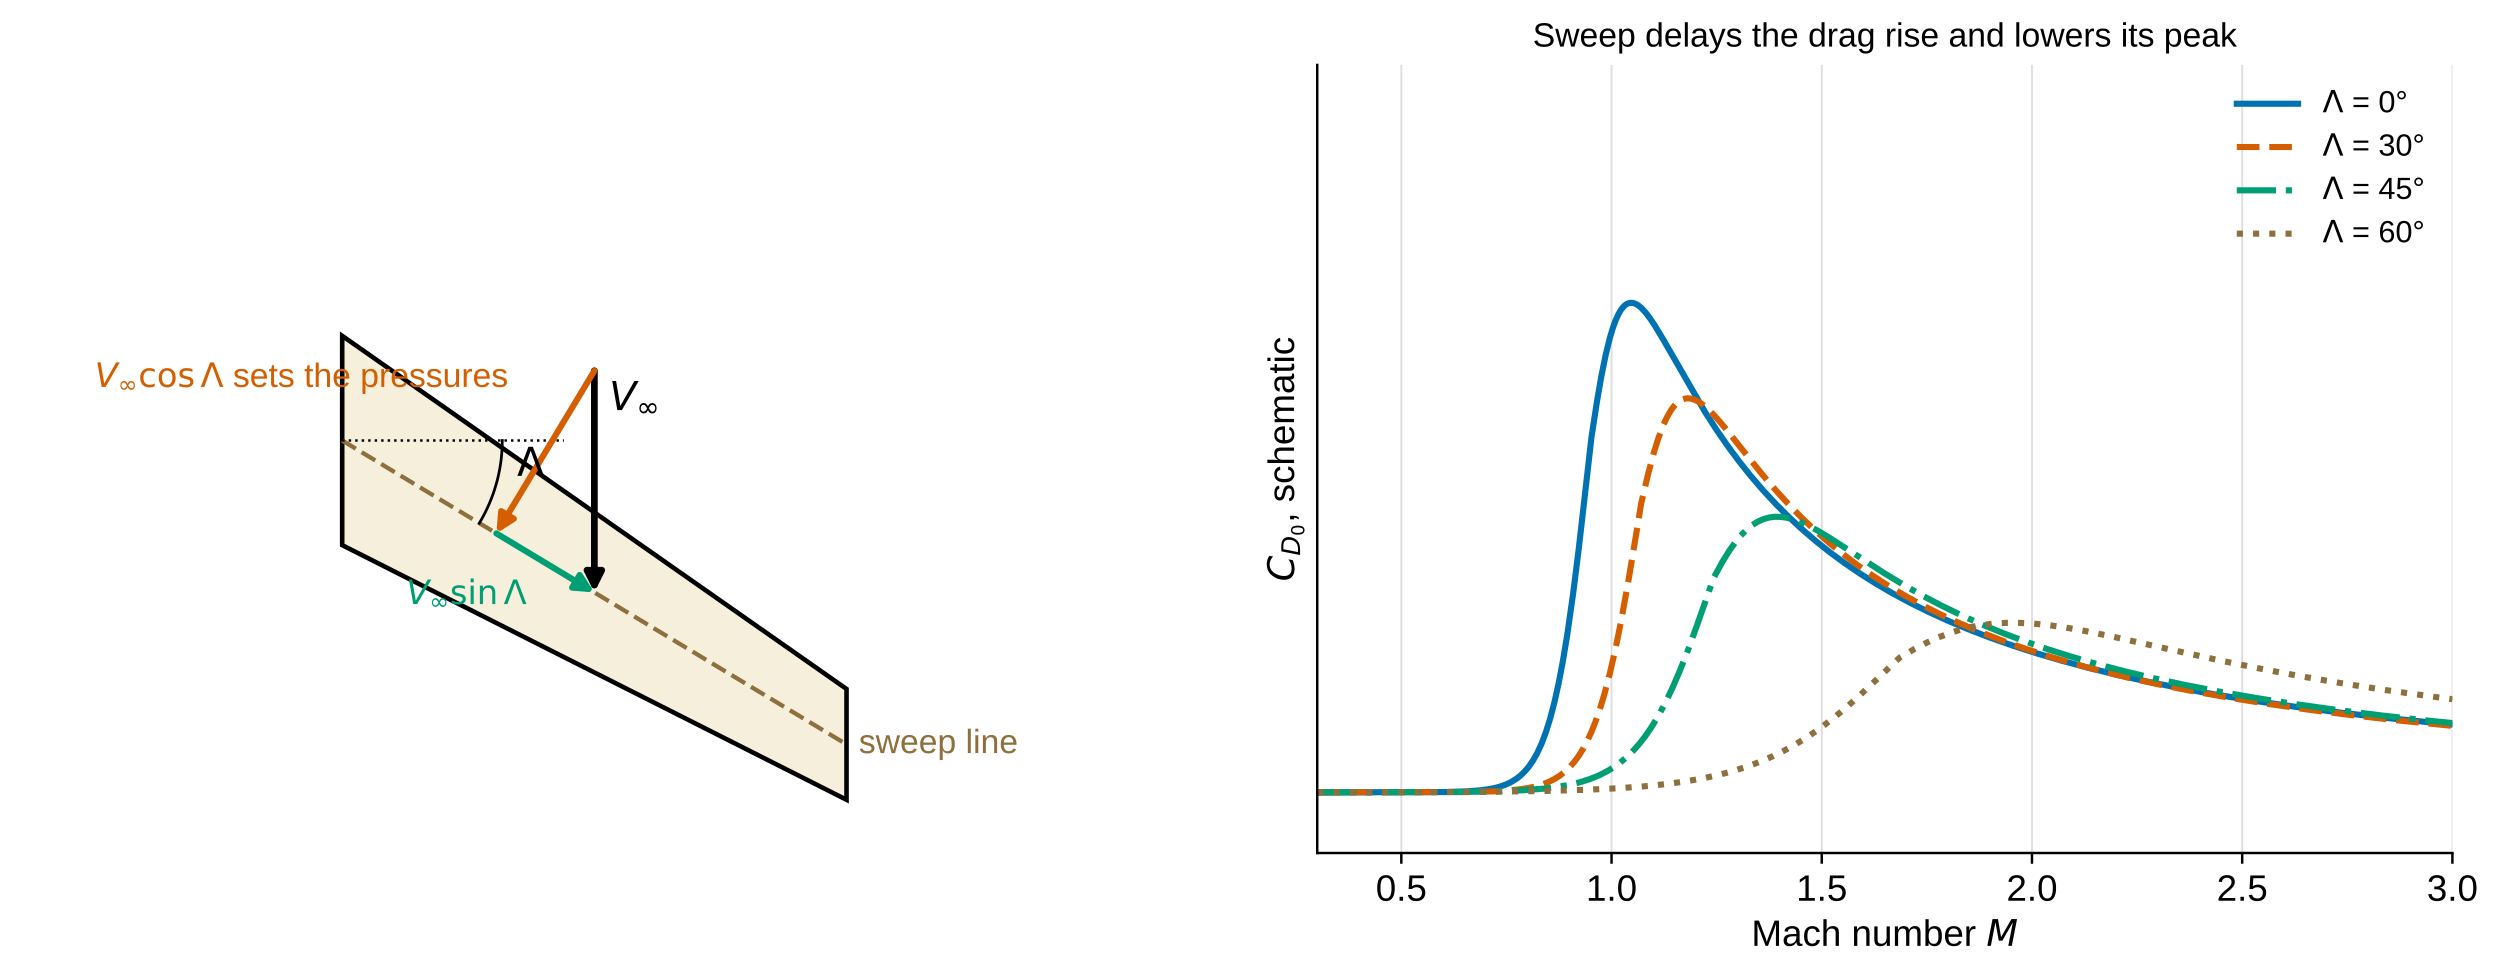
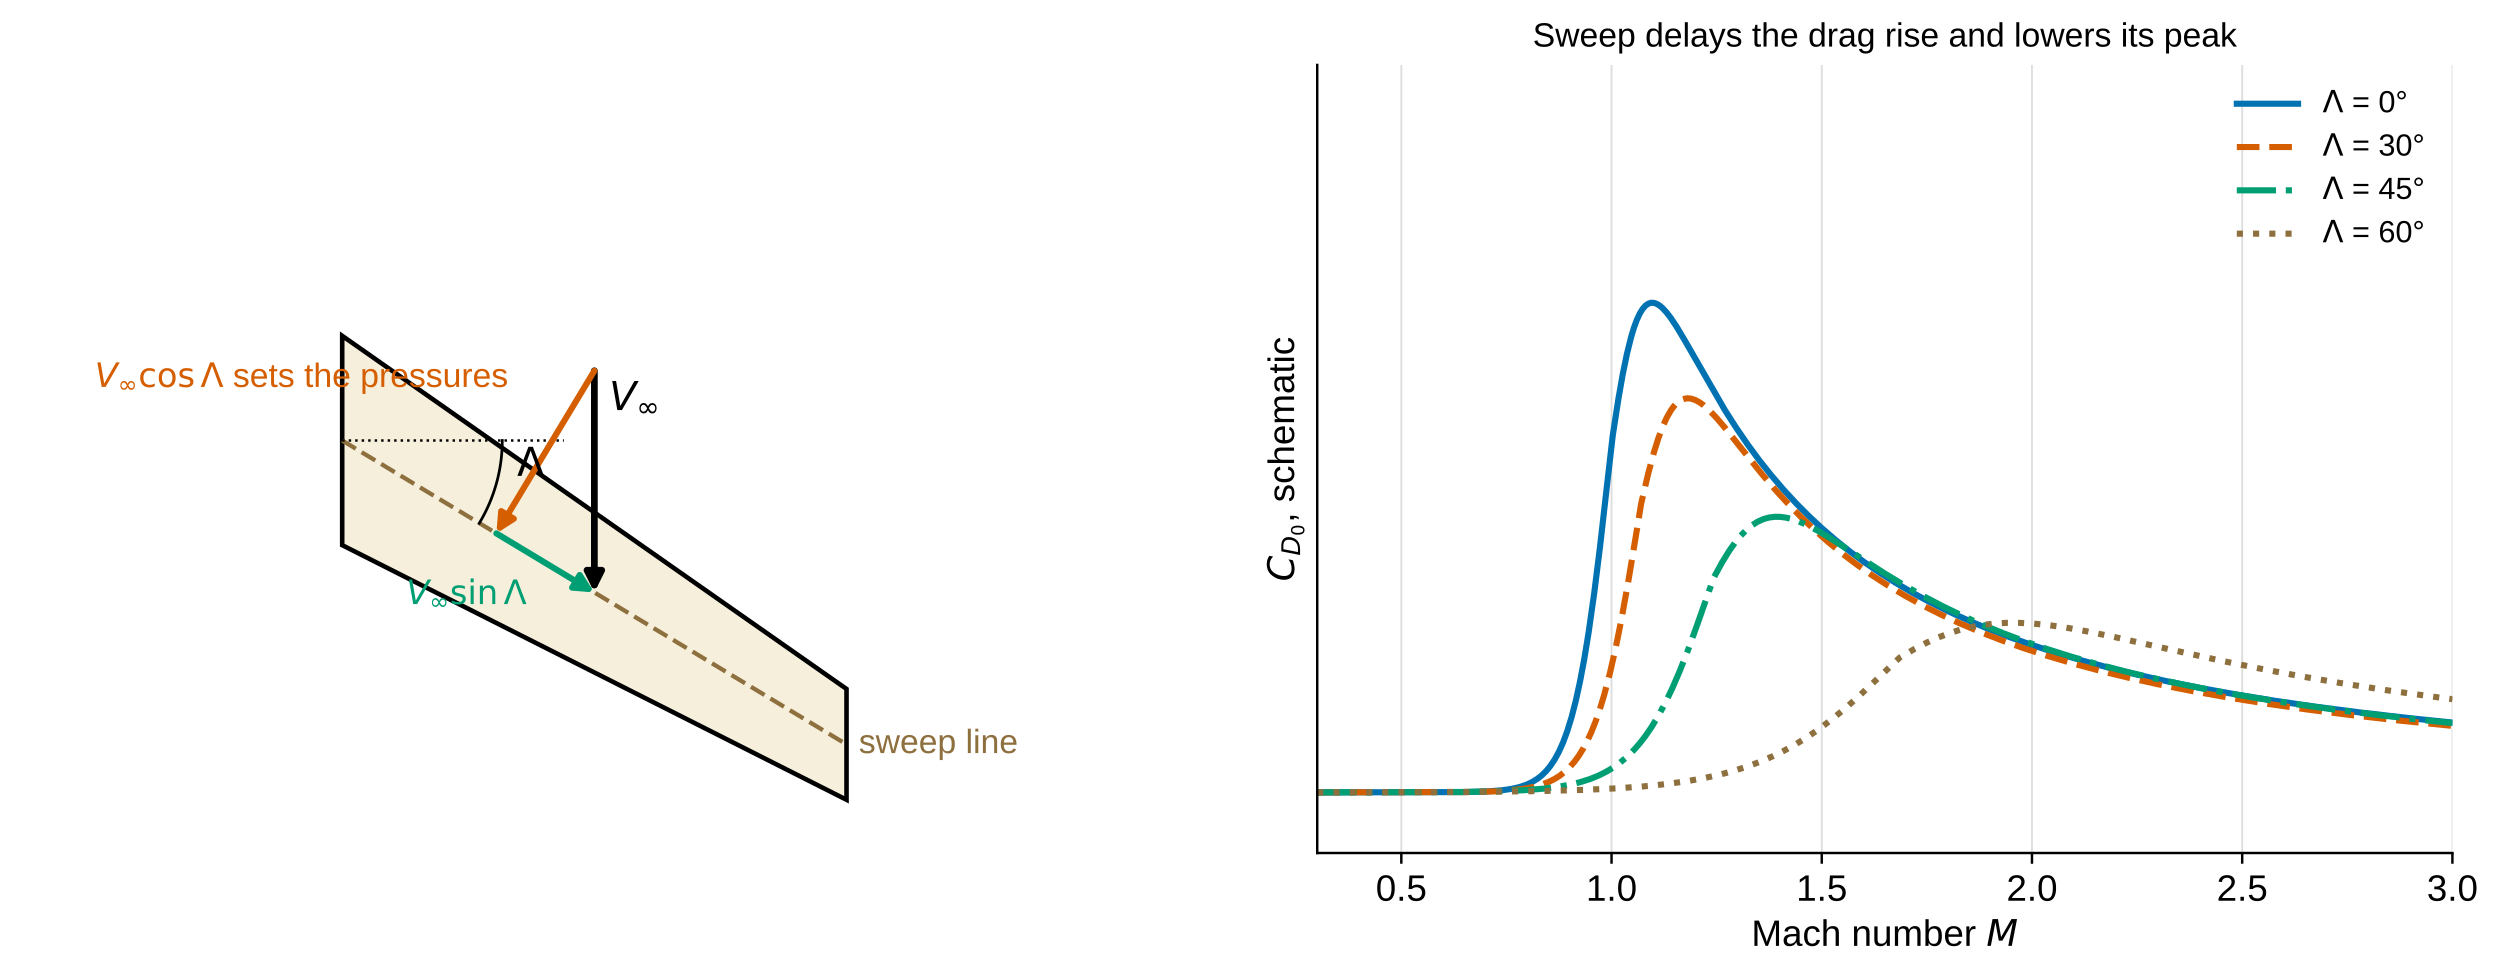
<svg xmlns="http://www.w3.org/2000/svg" xmlns:xlink="http://www.w3.org/1999/xlink" width="816.316pt" height="318.676pt" viewBox="0 0 816.316 318.676" version="1.1">
  <defs>
    <style type="text/css">*{stroke-linejoin: round; stroke-linecap: butt}</style>
  </defs>
  <g id="figure_1">
    <g id="patch_1">
      <path d="M 0 318.676  L 816.316 318.676  L 816.316 0  L 0 0  z " style="fill: #ffffff" />
    </g>
    <g id="axes_1">
      <g id="patch_2">
-         <path d="M 111.736 109.661  L 276.411 224.968  L 276.411 261.154  L 111.736 178.012  z " clip-path="url(#pf605606d83)" style="fill: #f5efdc; stroke: #000000; stroke-width: 1.5; stroke-linejoin: miter" />
+         <path d="M 111.736 109.661  L 276.411 224.968  L 276.411 261.154  L 111.736 178.012  z " clip-path="url(#paabe1d1c16)" style="fill: #f5efdc; stroke: #000000; stroke-width: 1.5; stroke-linejoin: miter" />
      </g>
      <g id="line2d_1">
-         <path d="M 111.736 143.837  L 276.411 243.061  " clip-path="url(#pf605606d83)" style="fill: none; stroke-dasharray: 5.18,2.24; stroke-dashoffset: 0; stroke: #8e6f3e; stroke-width: 1.4" />
+         <path d="M 111.736 143.837  L 276.411 243.061  " clip-path="url(#paabe1d1c16)" style="fill: none; stroke-dasharray: 5.18,2.24; stroke-dashoffset: 0; stroke: #8e6f3e; stroke-width: 1.4" />
      </g>
      <g id="line2d_2">
-         <path d="M 111.736 143.837  L 184.107 143.837  " clip-path="url(#pf605606d83)" style="fill: none; stroke-dasharray: 0.8,1.32; stroke-dashoffset: 0; stroke: #000000; stroke-width: 0.8" />
+         <path d="M 111.736 143.837  L 184.107 143.837  " clip-path="url(#paabe1d1c16)" style="fill: none; stroke-dasharray: 0.8,1.32; stroke-dashoffset: 0; stroke: #000000; stroke-width: 0.8" />
      </g>
      <g id="line2d_3">
-         <path d="M 164.004 143.837  L 163.983 145.328  L 163.919 146.819  L 163.813 148.307  L 163.664 149.791  L 163.473 151.27  L 163.24 152.744  L 162.965 154.21  L 162.648 155.668  L 162.289 157.116  L 161.89 158.553  L 161.449 159.978  L 160.969 161.391  L 160.448 162.788  L 159.887 164.171  L 159.287 165.537  L 158.648 166.885  L 157.972 168.214  L 157.257 169.524  L 156.505 170.812  " clip-path="url(#pf605606d83)" style="fill: none; stroke: #000000; stroke-width: 0.9; stroke-linecap: square" />
+         <path d="M 164.004 143.837  L 163.983 145.328  L 163.919 146.819  L 163.813 148.307  L 163.664 149.791  L 163.473 151.27  L 163.24 152.744  L 162.965 154.21  L 162.648 155.668  L 162.289 157.116  L 161.89 158.553  L 161.449 159.978  L 160.969 161.391  L 160.448 162.788  L 159.887 164.171  L 159.287 165.537  L 158.648 166.885  L 157.972 168.214  L 157.257 169.524  L 156.505 170.812  " clip-path="url(#paabe1d1c16)" style="fill: none; stroke: #000000; stroke-width: 0.9; stroke-linecap: square" />
      </g>
      <g id="text_1">
        <text style="font-size: 11px; font-family: 'Arial', 'Helvetica', 'DejaVu Sans', sans-serif; text-anchor: start; fill: #8e6f3e" x="280.432" y="245.905" transform="rotate(-0 280.432 245.9047)">sweep line</text>
      </g>
      <g id="patch_3">
        <path d="M 194.074 121.078  Q 194.074 157.263 194.074 190.989  " style="fill: none; stroke: #000000; stroke-width: 2.2; stroke-linecap: round" />
        <path d="M 196.474 186.189  L 194.074 190.989  L 191.674 186.189  z " style="stroke: #000000; stroke-width: 2.2; stroke-linecap: round" />
      </g>
      <g id="text_2">
        <g transform="translate(198.8986 134.4034)">
          <text>
            <tspan x="0" y="-0.516" style="font-style: oblique; font-size: 13px; font-family: 'DejaVu Sans'">V</tspan>
            <tspan x="8.893" y="1.617" style="font-size: 9.1px; font-family: 'DejaVu Sans'">∞</tspan>
          </text>
        </g>
      </g>
      <g id="patch_4">
        <path d="M 194.074 121.078  Q 178.078 147.625 163.236 172.257  " style="fill: none; stroke: #d55e00; stroke-width: 2; stroke-linecap: round" />
        <path d="M 167.769 169.384  L 163.236 172.257  L 163.658 166.907  z " style="fill: #d55e00; stroke: #d55e00; stroke-width: 2; stroke-linecap: round" />
      </g>
      <g id="patch_5">
        <path d="M 162.082 174.172  Q 178.078 183.811 192.159 192.295  " style="fill: none; stroke: #009e73; stroke-width: 2; stroke-linecap: round" />
        <path d="M 189.286 187.762  L 192.159 192.295  L 186.809 191.873  z " style="fill: #009e73; stroke: #009e73; stroke-width: 2; stroke-linecap: round" />
      </g>
      <g id="text_3">
        <g style="fill: #d55e00" transform="translate(30.93598 127.3321)">
          <text>
            <tspan x="0" y="-0.984" style="font-style: oblique; font-size: 11px; font-family: 'DejaVu Sans'; fill: #d55e00">V</tspan>
            <tspan x="7.525" y="0.82" style="font-size: 7.7px; font-family: 'DejaVu Sans'; fill: #d55e00">∞</tspan>
            <tspan x="14.24" y="-0.984" style="font-size: 11px; font-family: 'DejaVu Sans'; fill: #d55e00">c</tspan>
            <tspan x="20.288" y="-0.984" style="font-size: 11px; font-family: 'DejaVu Sans'; fill: #d55e00">o</tspan>
            <tspan x="27.018" y="-0.984" style="font-size: 11px; font-family: 'DejaVu Sans'; fill: #d55e00">s</tspan>
            <tspan x="34.535" y="-0.984" style="font-size: 11px; font-family: 'DejaVu Sans'; fill: #d55e00">Λ</tspan>
            <tspan x="42.059" y="-0.984" style="font-size: 11px; font-family: 'Arial'; fill: #d55e00"> </tspan>
            <tspan x="45.116" y="-0.984" style="font-size: 11px; font-family: 'Arial'; fill: #d55e00">s</tspan>
            <tspan x="50.616" y="-0.984" style="font-size: 11px; font-family: 'Arial'; fill: #d55e00">e</tspan>
            <tspan x="56.733" y="-0.984" style="font-size: 11px; font-family: 'Arial'; fill: #d55e00">t</tspan>
            <tspan x="59.789" y="-0.984" style="font-size: 11px; font-family: 'Arial'; fill: #d55e00">s</tspan>
            <tspan x="65.289" y="-0.984" style="font-size: 11px; font-family: 'Arial'; fill: #d55e00"> </tspan>
            <tspan x="68.346" y="-0.984" style="font-size: 11px; font-family: 'Arial'; fill: #d55e00">t</tspan>
            <tspan x="71.402" y="-0.984" style="font-size: 11px; font-family: 'Arial'; fill: #d55e00">h</tspan>
            <tspan x="77.519" y="-0.984" style="font-size: 11px; font-family: 'Arial'; fill: #d55e00">e</tspan>
            <tspan x="83.637" y="-0.984" style="font-size: 11px; font-family: 'Arial'; fill: #d55e00"> </tspan>
            <tspan x="86.693" y="-0.984" style="font-size: 11px; font-family: 'Arial'; fill: #d55e00">p</tspan>
            <tspan x="92.811" y="-0.984" style="font-size: 11px; font-family: 'Arial'; fill: #d55e00">r</tspan>
            <tspan x="96.474" y="-0.984" style="font-size: 11px; font-family: 'Arial'; fill: #d55e00">e</tspan>
            <tspan x="102.592" y="-0.984" style="font-size: 11px; font-family: 'Arial'; fill: #d55e00">s</tspan>
            <tspan x="108.092" y="-0.984" style="font-size: 11px; font-family: 'Arial'; fill: #d55e00">s</tspan>
            <tspan x="113.592" y="-0.984" style="font-size: 11px; font-family: 'Arial'; fill: #d55e00">u</tspan>
            <tspan x="119.709" y="-0.984" style="font-size: 11px; font-family: 'Arial'; fill: #d55e00">r</tspan>
            <tspan x="123.372" y="-0.984" style="font-size: 11px; font-family: 'Arial'; fill: #d55e00">e</tspan>
            <tspan x="129.49" y="-0.984" style="font-size: 11px; font-family: 'Arial'; fill: #d55e00">s</tspan>
          </text>
        </g>
      </g>
      <g id="text_4">
        <g style="fill: #009e73" transform="translate(132.6669 197.8852)">
          <text>
            <tspan x="0" y="-0.641" style="font-style: oblique; font-size: 11px; font-family: 'DejaVu Sans'; fill: #009e73">V</tspan>
            <tspan x="7.525" y="1.164" style="font-size: 7.7px; font-family: 'DejaVu Sans'; fill: #009e73">∞</tspan>
            <tspan x="14.24" y="-0.641" style="font-size: 11px; font-family: 'DejaVu Sans'; fill: #009e73">s</tspan>
            <tspan x="19.971" y="-0.641" style="font-size: 11px; font-family: 'DejaVu Sans'; fill: #009e73">i</tspan>
            <tspan x="23.027" y="-0.641" style="font-size: 11px; font-family: 'DejaVu Sans'; fill: #009e73">n</tspan>
            <tspan x="31.785" y="-0.641" style="font-size: 11px; font-family: 'DejaVu Sans'; fill: #009e73">Λ</tspan>
          </text>
        </g>
      </g>
      <g id="text_5">
        <g transform="translate(168.8291 155.8986)">
          <text>
            <tspan x="0" y="-0.516" style="font-size: 13px; font-family: 'DejaVu Sans'">Λ</tspan>
          </text>
        </g>
      </g>
    </g>
    <g id="axes_2">
      <g id="patch_6">
        <path d="M 430.111 278.528  L 800.776 278.528  L 800.776 21.208  L 430.111 21.208  z " style="fill: #ffffff" />
      </g>
      <g id="matplotlib.axis_1">
        <g id="xtick_1">
          <g id="line2d_4">
-             <path d="M 457.568 278.528  L 457.568 21.208  " clip-path="url(#pc740df496e)" style="fill: none; stroke: #dddddd; stroke-width: 0.6; stroke-linecap: square" />
+             <path d="M 457.568 278.528  L 457.568 21.208  " clip-path="url(#p1eecdee90c)" style="fill: none; stroke: #dddddd; stroke-width: 0.6; stroke-linecap: square" />
          </g>
          <g id="line2d_5">
            <defs>
-               <path id="mfa42bedd46" d="M 0 0  L 0 3.5  " style="stroke: #000000; stroke-width: 0.8" />
+               <path id="m2945835959" d="M 0 0  L 0 3.5  " style="stroke: #000000; stroke-width: 0.8" />
            </defs>
            <g>
-               <use xlink:href="#mfa42bedd46" x="457.568" y="278.528" style="stroke: #000000; stroke-width: 0.8" />
+               <use xlink:href="#m2945835959" x="457.568" y="278.528" style="stroke: #000000; stroke-width: 0.8" />
            </g>
          </g>
          <g id="text_6">
            <text style="font-size: 12px; font-family: 'Arial', 'Helvetica', 'DejaVu Sans', sans-serif; text-anchor: middle" x="457.568" y="294.117" transform="rotate(-0 457.568 294.117)">0.5</text>
          </g>
        </g>
        <g id="xtick_2">
          <g id="line2d_6">
-             <path d="M 526.21 278.528  L 526.21 21.208  " clip-path="url(#pc740df496e)" style="fill: none; stroke: #dddddd; stroke-width: 0.6; stroke-linecap: square" />
+             <path d="M 526.21 278.528  L 526.21 21.208  " clip-path="url(#p1eecdee90c)" style="fill: none; stroke: #dddddd; stroke-width: 0.6; stroke-linecap: square" />
          </g>
          <g id="line2d_7">
            <g>
-               <use xlink:href="#mfa42bedd46" x="526.21" y="278.528" style="stroke: #000000; stroke-width: 0.8" />
+               <use xlink:href="#m2945835959" x="526.21" y="278.528" style="stroke: #000000; stroke-width: 0.8" />
            </g>
          </g>
          <g id="text_7">
            <text style="font-size: 12px; font-family: 'Arial', 'Helvetica', 'DejaVu Sans', sans-serif; text-anchor: middle" x="526.21" y="294.117" transform="rotate(-0 526.2095 294.117)">1.0</text>
          </g>
        </g>
        <g id="xtick_3">
          <g id="line2d_8">
-             <path d="M 594.851 278.528  L 594.851 21.208  " clip-path="url(#pc740df496e)" style="fill: none; stroke: #dddddd; stroke-width: 0.6; stroke-linecap: square" />
+             <path d="M 594.851 278.528  L 594.851 21.208  " clip-path="url(#p1eecdee90c)" style="fill: none; stroke: #dddddd; stroke-width: 0.6; stroke-linecap: square" />
          </g>
          <g id="line2d_9">
            <g>
-               <use xlink:href="#mfa42bedd46" x="594.851" y="278.528" style="stroke: #000000; stroke-width: 0.8" />
+               <use xlink:href="#m2945835959" x="594.851" y="278.528" style="stroke: #000000; stroke-width: 0.8" />
            </g>
          </g>
          <g id="text_8">
            <text style="font-size: 12px; font-family: 'Arial', 'Helvetica', 'DejaVu Sans', sans-serif; text-anchor: middle" x="594.851" y="294.117" transform="rotate(-0 594.851 294.117)">1.5</text>
          </g>
        </g>
        <g id="xtick_4">
          <g id="line2d_10">
-             <path d="M 663.493 278.528  L 663.493 21.208  " clip-path="url(#pc740df496e)" style="fill: none; stroke: #dddddd; stroke-width: 0.6; stroke-linecap: square" />
+             <path d="M 663.493 278.528  L 663.493 21.208  " clip-path="url(#p1eecdee90c)" style="fill: none; stroke: #dddddd; stroke-width: 0.6; stroke-linecap: square" />
          </g>
          <g id="line2d_11">
            <g>
-               <use xlink:href="#mfa42bedd46" x="663.493" y="278.528" style="stroke: #000000; stroke-width: 0.8" />
+               <use xlink:href="#m2945835959" x="663.493" y="278.528" style="stroke: #000000; stroke-width: 0.8" />
            </g>
          </g>
          <g id="text_9">
            <text style="font-size: 12px; font-family: 'Arial', 'Helvetica', 'DejaVu Sans', sans-serif; text-anchor: middle" x="663.493" y="294.117" transform="rotate(-0 663.4926 294.117)">2.0</text>
          </g>
        </g>
        <g id="xtick_5">
          <g id="line2d_12">
-             <path d="M 732.134 278.528  L 732.134 21.208  " clip-path="url(#pc740df496e)" style="fill: none; stroke: #dddddd; stroke-width: 0.6; stroke-linecap: square" />
+             <path d="M 732.134 278.528  L 732.134 21.208  " clip-path="url(#p1eecdee90c)" style="fill: none; stroke: #dddddd; stroke-width: 0.6; stroke-linecap: square" />
          </g>
          <g id="line2d_13">
            <g>
-               <use xlink:href="#mfa42bedd46" x="732.134" y="278.528" style="stroke: #000000; stroke-width: 0.8" />
+               <use xlink:href="#m2945835959" x="732.134" y="278.528" style="stroke: #000000; stroke-width: 0.8" />
            </g>
          </g>
          <g id="text_10">
            <text style="font-size: 12px; font-family: 'Arial', 'Helvetica', 'DejaVu Sans', sans-serif; text-anchor: middle" x="732.134" y="294.117" transform="rotate(-0 732.1341 294.117)">2.5</text>
          </g>
        </g>
        <g id="xtick_6">
          <g id="line2d_14">
-             <path d="M 800.776 278.528  L 800.776 21.208  " clip-path="url(#pc740df496e)" style="fill: none; stroke: #dddddd; stroke-width: 0.6; stroke-linecap: square" />
+             <path d="M 800.776 278.528  L 800.776 21.208  " clip-path="url(#p1eecdee90c)" style="fill: none; stroke: #dddddd; stroke-width: 0.6; stroke-linecap: square" />
          </g>
          <g id="line2d_15">
            <g>
-               <use xlink:href="#mfa42bedd46" x="800.776" y="278.528" style="stroke: #000000; stroke-width: 0.8" />
+               <use xlink:href="#m2945835959" x="800.776" y="278.528" style="stroke: #000000; stroke-width: 0.8" />
            </g>
          </g>
          <g id="text_11">
            <text style="font-size: 12px; font-family: 'Arial', 'Helvetica', 'DejaVu Sans', sans-serif; text-anchor: middle" x="800.776" y="294.117" transform="rotate(-0 800.7756 294.117)">3.0</text>
          </g>
        </g>
        <g id="text_12">
          <g transform="translate(571.8835 309.0914)">
            <text>
              <tspan x="0" y="-0.25" style="font-size: 12px; font-family: 'Arial'">M</tspan>
              <tspan x="9.996" y="-0.25" style="font-size: 12px; font-family: 'Arial'">a</tspan>
              <tspan x="16.67" y="-0.25" style="font-size: 12px; font-family: 'Arial'">c</tspan>
              <tspan x="22.67" y="-0.25" style="font-size: 12px; font-family: 'Arial'">h</tspan>
              <tspan x="29.344" y="-0.25" style="font-size: 12px; font-family: 'Arial'"> </tspan>
              <tspan x="32.678" y="-0.25" style="font-size: 12px; font-family: 'Arial'">n</tspan>
              <tspan x="39.352" y="-0.25" style="font-size: 12px; font-family: 'Arial'">u</tspan>
              <tspan x="46.025" y="-0.25" style="font-size: 12px; font-family: 'Arial'">m</tspan>
              <tspan x="56.021" y="-0.25" style="font-size: 12px; font-family: 'Arial'">b</tspan>
              <tspan x="62.695" y="-0.25" style="font-size: 12px; font-family: 'Arial'">e</tspan>
              <tspan x="69.369" y="-0.25" style="font-size: 12px; font-family: 'Arial'">r</tspan>
              <tspan x="73.365" y="-0.25" style="font-size: 12px; font-family: 'Arial'"> </tspan>
              <tspan x="76.699" y="-0.25" style="font-style: oblique; font-size: 12px; font-family: 'DejaVu Sans'">M</tspan>
            </text>
          </g>
        </g>
      </g>
      <g id="matplotlib.axis_2">
        <g id="text_13">
          <g transform="translate(422.6314 189.8277) rotate(-90)">
            <text>
              <tspan x="0" y="-0.094" style="font-style: oblique; font-size: 12px; font-family: 'DejaVu Sans'">C</tspan>
              <tspan x="8.379" y="1.875" style="font-style: oblique; font-size: 8.4px; font-family: 'DejaVu Sans'">D</tspan>
              <tspan x="14.847" y="3.253" style="font-size: 5.88px; font-family: 'DejaVu Sans'">0</tspan>
              <tspan x="19.146" y="-0.094" style="font-size: 12px; font-family: 'Arial'">,</tspan>
              <tspan x="22.48" y="-0.094" style="font-size: 12px; font-family: 'Arial'"> </tspan>
              <tspan x="25.814" y="-0.094" style="font-size: 12px; font-family: 'Arial'">s</tspan>
              <tspan x="31.814" y="-0.094" style="font-size: 12px; font-family: 'Arial'">c</tspan>
              <tspan x="37.814" y="-0.094" style="font-size: 12px; font-family: 'Arial'">h</tspan>
              <tspan x="44.488" y="-0.094" style="font-size: 12px; font-family: 'Arial'">e</tspan>
              <tspan x="51.162" y="-0.094" style="font-size: 12px; font-family: 'Arial'">m</tspan>
              <tspan x="61.158" y="-0.094" style="font-size: 12px; font-family: 'Arial'">a</tspan>
              <tspan x="67.831" y="-0.094" style="font-size: 12px; font-family: 'Arial'">t</tspan>
              <tspan x="71.165" y="-0.094" style="font-size: 12px; font-family: 'Arial'">i</tspan>
              <tspan x="73.831" y="-0.094" style="font-size: 12px; font-family: 'Arial'">c</tspan>
            </text>
          </g>
        </g>
      </g>
      <g id="line2d_16">
-         <path d="M 430.111 258.734  L 471.863 258.629  L 478.822 258.412  L 483.461 258.053  L 486.708 257.584  L 489.028 257.064  L 491.348 256.311  L 493.203 255.474  L 495.059 254.354  L 496.451 253.274  L 497.842 251.936  L 499.234 250.282  L 500.626 248.244  L 502.017 245.745  L 503.409 242.695  L 504.801 238.993  L 506.193 234.536  L 507.584 229.214  L 508.976 222.929  L 510.368 215.596  L 511.76 207.166  L 513.615 194.219  L 515.471 179.484  L 517.79 159.168  L 519.646 142.843  L 521.502 130.775  L 522.893 122.799  L 524.285 115.935  L 525.677 110.275  L 526.605 107.184  L 527.533 104.626  L 528.46 102.582  L 529.388 101.022  L 530.316 99.912  L 531.244 99.213  L 532.172 98.884  L 533.099 98.886  L 534.027 99.179  L 534.955 99.726  L 535.883 100.491  L 537.275 101.979  L 538.666 103.79  L 540.522 106.572  L 543.305 111.232  L 556.759 134.56  L 560.47 140.315  L 564.181 145.685  L 567.893 150.685  L 571.604 155.341  L 575.779 160.199  L 579.954 164.693  L 584.13 168.857  L 588.305 172.724  L 592.944 176.706  L 597.583 180.391  L 602.222 183.807  L 607.325 187.288  L 612.428 190.507  L 617.995 193.752  L 623.562 196.748  L 629.593 199.742  L 636.087 202.706  L 642.582 205.43  L 649.541 208.111  L 656.963 210.733  L 664.85 213.279  L 673.2 215.739  L 682.015 218.103  L 691.293 220.367  L 701.499 222.624  L 712.169 224.756  L 723.767 226.846  L 736.292 228.872  L 749.745 230.82  L 764.127 232.679  L 779.9 234.492  L 797.064 236.237  L 800.776 236.587  L 800.776 236.587  " clip-path="url(#pc740df496e)" style="fill: none; stroke: #0072b2; stroke-width: 2; stroke-linecap: square" />
+         <path d="M 430.111 258.734  L 478.822 258.628  L 485.781 258.407  L 490.42 258.042  L 493.667 257.566  L 495.987 257.038  L 498.306 256.274  L 500.162 255.425  L 502.017 254.288  L 503.409 253.192  L 504.801 251.834  L 506.193 250.156  L 507.584 248.09  L 508.976 245.557  L 510.368 242.465  L 511.76 238.716  L 513.151 234.203  L 514.543 228.819  L 515.935 222.465  L 517.327 215.059  L 518.718 206.553  L 520.574 193.509  L 522.43 178.692  L 524.749 158.31  L 526.605 142.196  L 528.46 130.202  L 529.852 122.296  L 531.244 115.512  L 532.636 109.936  L 533.563 106.899  L 534.491 104.395  L 535.419 102.402  L 536.347 100.889  L 537.275 99.823  L 538.202 99.163  L 539.13 98.87  L 540.058 98.903  L 540.986 99.224  L 541.914 99.794  L 542.842 100.58  L 544.233 102.092  L 545.625 103.923  L 547.481 106.722  L 550.264 111.397  L 563.254 133.966  L 566.965 139.759  L 570.676 145.167  L 574.387 150.203  L 578.099 154.892  L 582.274 159.785  L 586.449 164.309  L 590.624 168.501  L 594.799 172.393  L 599.439 176.4  L 604.078 180.107  L 608.717 183.544  L 613.82 187.045  L 618.923 190.282  L 624.49 193.545  L 630.057 196.556  L 636.087 199.565  L 642.582 202.544  L 649.077 205.281  L 656.036 207.975  L 663.458 210.608  L 671.345 213.165  L 679.695 215.635  L 688.509 218.008  L 697.788 220.281  L 707.994 222.546  L 718.664 224.686  L 730.261 226.782  L 742.787 228.815  L 756.24 230.77  L 770.621 232.634  L 786.394 234.452  L 800.776 235.932  L 800.776 235.932  " clip-path="url(#p1eecdee90c)" style="fill: none; stroke: #0072b2; stroke-width: 2; stroke-linecap: square" />
      </g>
      <g id="line2d_17">
-         <path d="M 430.111 258.734  L 479.75 258.622  L 488.1 258.396  L 493.667 258.029  L 497.378 257.584  L 500.626 256.972  L 503.409 256.198  L 505.729 255.302  L 507.584 254.368  L 509.44 253.188  L 511.296 251.701  L 512.687 250.341  L 514.079 248.732  L 515.471 246.836  L 516.863 244.609  L 518.254 242.004  L 519.646 238.974  L 521.038 235.47  L 522.43 231.444  L 523.821 226.857  L 525.677 219.814  L 527.533 211.684  L 529.388 202.497  L 531.708 189.698  L 534.491 172.961  L 535.883 164.426  L 538.202 154.551  L 540.058 147.676  L 541.45 143.238  L 542.842 139.465  L 544.233 136.37  L 545.625 133.941  L 546.553 132.677  L 547.481 131.682  L 548.408 130.94  L 549.336 130.435  L 550.264 130.148  L 551.192 130.06  L 552.12 130.154  L 553.511 130.595  L 554.903 131.343  L 556.295 132.347  L 558.151 133.999  L 560.47 136.435  L 563.254 139.705  L 568.357 146.121  L 575.315 154.798  L 579.954 160.222  L 584.13 164.79  L 588.305 169.055  L 592.48 173.03  L 597.119 177.126  L 601.758 180.915  L 606.397 184.423  L 611.5 187.989  L 616.603 191.281  L 622.17 194.591  L 627.737 197.639  L 633.768 200.678  L 639.799 203.473  L 646.294 206.241  L 653.252 208.96  L 660.675 211.61  L 668.561 214.177  L 676.912 216.651  L 685.726 219.024  L 695.004 221.29  L 705.21 223.543  L 715.88 225.668  L 727.478 227.744  L 740.003 229.754  L 753.457 231.681  L 767.838 233.516  L 783.611 235.301  L 800.776 237.017  L 800.776 237.017  " clip-path="url(#pc740df496e)" style="fill: none; stroke-dasharray: 7.4,3.2; stroke-dashoffset: 0; stroke: #d55e00; stroke-width: 2" />
+         <path d="M 430.111 258.734  L 479.75 258.622  L 488.1 258.396  L 493.667 258.029  L 497.378 257.584  L 500.626 256.972  L 503.409 256.198  L 505.729 255.302  L 507.584 254.368  L 509.44 253.188  L 511.296 251.701  L 512.687 250.341  L 514.079 248.732  L 515.471 246.836  L 516.863 244.609  L 518.254 242.004  L 519.646 238.974  L 521.038 235.47  L 522.43 231.444  L 523.821 226.857  L 525.677 219.814  L 527.533 211.684  L 529.388 202.497  L 531.708 189.698  L 534.491 172.961  L 535.883 164.426  L 538.202 154.551  L 540.058 147.676  L 541.45 143.238  L 542.842 139.465  L 544.233 136.37  L 545.625 133.941  L 546.553 132.677  L 547.481 131.682  L 548.408 130.94  L 549.336 130.435  L 550.264 130.148  L 551.192 130.06  L 552.12 130.154  L 553.511 130.595  L 554.903 131.343  L 556.295 132.347  L 558.151 133.999  L 560.47 136.435  L 563.254 139.705  L 568.357 146.121  L 575.315 154.798  L 579.954 160.222  L 584.13 164.79  L 588.305 169.055  L 592.48 173.03  L 597.119 177.126  L 601.758 180.915  L 606.397 184.423  L 611.5 187.989  L 616.603 191.281  L 622.17 194.591  L 627.737 197.639  L 633.768 200.678  L 639.799 203.473  L 646.294 206.241  L 653.252 208.96  L 660.675 211.61  L 668.561 214.177  L 676.912 216.651  L 685.726 219.024  L 695.004 221.29  L 705.21 223.543  L 715.88 225.668  L 727.478 227.744  L 740.003 229.754  L 753.457 231.681  L 767.838 233.516  L 783.611 235.301  L 800.776 237.017  L 800.776 237.017  " clip-path="url(#p1eecdee90c)" style="fill: none; stroke-dasharray: 7.4,3.2; stroke-dashoffset: 0; stroke: #d55e00; stroke-width: 2" />
      </g>
      <g id="line2d_18">
-         <path d="M 430.111 258.732  L 476.966 258.613  L 489.956 258.367  L 497.842 258.014  L 503.873 257.531  L 508.512 256.951  L 512.687 256.198  L 515.935 255.404  L 519.182 254.369  L 521.966 253.24  L 524.285 252.09  L 526.605 250.713  L 528.924 249.073  L 531.244 247.126  L 533.563 244.829  L 535.419 242.71  L 537.275 240.315  L 539.13 237.624  L 541.45 233.817  L 543.769 229.494  L 546.089 224.645  L 548.408 219.283  L 551.192 212.223  L 554.439 203.273  L 559.542 188.706  L 562.326 183.602  L 564.645 179.849  L 566.501 177.222  L 568.357 174.955  L 570.212 173.055  L 572.068 171.522  L 573.924 170.346  L 575.779 169.509  L 577.635 168.986  L 579.49 168.752  L 581.346 168.775  L 583.202 169.025  L 585.057 169.473  L 587.377 170.267  L 590.16 171.496  L 593.408 173.212  L 597.583 175.713  L 604.078 179.917  L 615.212 187.13  L 621.706 191.068  L 628.201 194.736  L 634.232 197.895  L 640.727 201.039  L 647.221 203.934  L 654.18 206.786  L 661.139 209.402  L 668.561 211.962  L 676.448 214.45  L 684.798 216.853  L 693.612 219.163  L 703.354 221.479  L 713.56 223.673  L 724.694 225.831  L 736.292 227.853  L 748.818 229.815  L 762.735 231.762  L 777.58 233.609  L 793.817 235.399  L 800.776 236.103  L 800.776 236.103  " clip-path="url(#pc740df496e)" style="fill: none; stroke-dasharray: 12.8,3.2,2,3.2; stroke-dashoffset: 0; stroke: #009e73; stroke-width: 2" />
+         <path d="M 430.111 258.732  L 476.966 258.613  L 489.956 258.367  L 497.842 258.014  L 503.873 257.531  L 508.512 256.951  L 512.687 256.198  L 515.935 255.404  L 519.182 254.369  L 521.966 253.24  L 524.285 252.09  L 526.605 250.713  L 528.924 249.073  L 531.244 247.126  L 533.563 244.829  L 535.419 242.71  L 537.275 240.315  L 539.13 237.624  L 541.45 233.817  L 543.769 229.494  L 546.089 224.645  L 548.408 219.283  L 551.192 212.223  L 554.439 203.273  L 559.542 188.706  L 562.326 183.602  L 564.645 179.849  L 566.501 177.222  L 568.357 174.955  L 570.212 173.055  L 572.068 171.522  L 573.924 170.346  L 575.779 169.509  L 577.635 168.986  L 579.49 168.752  L 581.346 168.775  L 583.202 169.025  L 585.057 169.473  L 587.377 170.267  L 590.16 171.496  L 593.408 173.212  L 597.583 175.713  L 604.078 179.917  L 615.212 187.13  L 621.706 191.068  L 628.201 194.736  L 634.232 197.895  L 640.727 201.039  L 647.221 203.934  L 654.18 206.786  L 661.139 209.402  L 668.561 211.962  L 676.448 214.45  L 684.798 216.853  L 693.612 219.163  L 703.354 221.479  L 713.56 223.673  L 724.694 225.831  L 736.292 227.853  L 748.818 229.815  L 762.735 231.762  L 777.58 233.609  L 793.817 235.399  L 800.776 236.103  L 800.776 236.103  " clip-path="url(#p1eecdee90c)" style="fill: none; stroke-dasharray: 12.8,3.2,2,3.2; stroke-dashoffset: 0; stroke: #009e73; stroke-width: 2" />
      </g>
      <g id="line2d_19">
-         <path d="M 430.111 258.718  L 481.605 258.571  L 502.945 258.305  L 517.327 257.913  L 527.996 257.407  L 536.811 256.766  L 544.233 256  L 550.728 255.099  L 556.295 254.106  L 561.398 252.976  L 566.037 251.731  L 570.676 250.244  L 574.851 248.672  L 579.027 246.853  L 582.738 245.011  L 586.449 242.943  L 590.16 240.64  L 593.872 238.099  L 598.047 234.958  L 602.222 231.535  L 606.861 227.438  L 612.428 222.197  L 620.315 214.72  L 624.954 212.003  L 629.129 209.835  L 632.84 208.16  L 636.551 206.737  L 640.263 205.575  L 643.974 204.67  L 647.685 204.014  L 651.397 203.592  L 655.108 203.384  L 659.283 203.38  L 663.922 203.622  L 669.025 204.136  L 674.592 204.93  L 681.087 206.082  L 689.901 207.893  L 705.21 211.318  L 724.694 215.616  L 738.612 218.45  L 752.065 220.959  L 765.518 223.245  L 779.9 225.46  L 795.209 227.584  L 800.776 228.302  L 800.776 228.302  " clip-path="url(#pc740df496e)" style="fill: none; stroke-dasharray: 2,3.3; stroke-dashoffset: 0; stroke: #8e6f3e; stroke-width: 2" />
+         <path d="M 430.111 258.718  L 481.605 258.571  L 502.945 258.305  L 517.327 257.913  L 527.996 257.407  L 536.811 256.766  L 544.233 256  L 550.728 255.099  L 556.295 254.106  L 561.398 252.976  L 566.037 251.731  L 570.676 250.244  L 574.851 248.672  L 579.027 246.853  L 582.738 245.011  L 586.449 242.943  L 590.16 240.64  L 593.872 238.099  L 598.047 234.958  L 602.222 231.535  L 606.861 227.438  L 612.428 222.197  L 620.315 214.72  L 624.954 212.003  L 629.129 209.835  L 632.84 208.16  L 636.551 206.737  L 640.263 205.575  L 643.974 204.67  L 647.685 204.014  L 651.397 203.592  L 655.108 203.384  L 659.283 203.38  L 663.922 203.622  L 669.025 204.136  L 674.592 204.93  L 681.087 206.082  L 689.901 207.893  L 705.21 211.318  L 724.694 215.616  L 738.612 218.45  L 752.065 220.959  L 765.518 223.245  L 779.9 225.46  L 795.209 227.584  L 800.776 228.302  L 800.776 228.302  " clip-path="url(#p1eecdee90c)" style="fill: none; stroke-dasharray: 2,3.3; stroke-dashoffset: 0; stroke: #8e6f3e; stroke-width: 2" />
      </g>
      <g id="patch_7">
        <path d="M 430.111 278.528  L 430.111 21.208  " style="fill: none; stroke: #000000; stroke-width: 0.8; stroke-linejoin: miter; stroke-linecap: square" />
      </g>
      <g id="patch_8">
        <path d="M 430.111 278.528  L 800.776 278.528  " style="fill: none; stroke: #000000; stroke-width: 0.8; stroke-linejoin: miter; stroke-linecap: square" />
      </g>
      <g id="text_14">
        <text style="font-size: 11px; font-family: 'Arial', 'Helvetica', 'DejaVu Sans', sans-serif; text-anchor: middle" x="615.443" y="15.208" transform="rotate(-0 615.4435 15.20766)">Sweep delays the drag rise and lowers its peak</text>
      </g>
      <g id="legend_1">
        <g id="line2d_20">
          <path d="M 730.376 33.865  L 740.376 33.865  L 750.376 33.865  " style="fill: none; stroke: #0072b2; stroke-width: 2; stroke-linecap: square" />
        </g>
        <g id="text_15">
          <g transform="translate(758.3756 37.36547)">
            <text>
              <tspan x="0" y="-0.703" style="font-size: 10px; font-family: 'DejaVu Sans'">Λ</tspan>
              <tspan x="6.841" y="-0.703" style="font-size: 10px; font-family: 'Arial'"> </tspan>
              <tspan x="9.619" y="-0.703" style="font-size: 10px; font-family: 'Arial'">=</tspan>
              <tspan x="15.459" y="-0.703" style="font-size: 10px; font-family: 'Arial'"> </tspan>
              <tspan x="18.237" y="-0.703" style="font-size: 10px; font-family: 'Arial'">0</tspan>
              <tspan x="23.799" y="-0.703" style="font-size: 10px; font-family: 'Arial'">°</tspan>
            </text>
          </g>
        </g>
        <g id="line2d_21">
          <path d="M 730.376 48.011  L 740.376 48.011  L 750.376 48.011  " style="fill: none; stroke-dasharray: 7.4,3.2; stroke-dashoffset: 0; stroke: #d55e00; stroke-width: 2" />
        </g>
        <g id="text_16">
          <g transform="translate(758.3756 51.51078)">
            <text>
              <tspan x="0" y="-0.703" style="font-size: 10px; font-family: 'DejaVu Sans'">Λ</tspan>
              <tspan x="6.841" y="-0.703" style="font-size: 10px; font-family: 'Arial'"> </tspan>
              <tspan x="9.619" y="-0.703" style="font-size: 10px; font-family: 'Arial'">=</tspan>
              <tspan x="15.459" y="-0.703" style="font-size: 10px; font-family: 'Arial'"> </tspan>
              <tspan x="18.237" y="-0.703" style="font-size: 10px; font-family: 'Arial'">3</tspan>
              <tspan x="23.799" y="-0.703" style="font-size: 10px; font-family: 'Arial'">0</tspan>
              <tspan x="29.36" y="-0.703" style="font-size: 10px; font-family: 'Arial'">°</tspan>
            </text>
          </g>
        </g>
        <g id="line2d_22">
          <path d="M 730.376 62.156  L 740.376 62.156  L 750.376 62.156  " style="fill: none; stroke-dasharray: 12.8,3.2,2,3.2; stroke-dashoffset: 0; stroke: #009e73; stroke-width: 2" />
        </g>
        <g id="text_17">
          <g transform="translate(758.3756 65.65609)">
            <text>
              <tspan x="0" y="-0.703" style="font-size: 10px; font-family: 'DejaVu Sans'">Λ</tspan>
              <tspan x="6.841" y="-0.703" style="font-size: 10px; font-family: 'Arial'"> </tspan>
              <tspan x="9.619" y="-0.703" style="font-size: 10px; font-family: 'Arial'">=</tspan>
              <tspan x="15.459" y="-0.703" style="font-size: 10px; font-family: 'Arial'"> </tspan>
              <tspan x="18.237" y="-0.703" style="font-size: 10px; font-family: 'Arial'">4</tspan>
              <tspan x="23.799" y="-0.703" style="font-size: 10px; font-family: 'Arial'">5</tspan>
              <tspan x="29.36" y="-0.703" style="font-size: 10px; font-family: 'Arial'">°</tspan>
            </text>
          </g>
        </g>
        <g id="line2d_23">
          <path d="M 730.376 76.301  L 740.376 76.301  L 750.376 76.301  " style="fill: none; stroke-dasharray: 2,3.3; stroke-dashoffset: 0; stroke: #8e6f3e; stroke-width: 2" />
        </g>
        <g id="text_18">
          <g transform="translate(758.3756 79.80141)">
            <text>
              <tspan x="0" y="-0.703" style="font-size: 10px; font-family: 'DejaVu Sans'">Λ</tspan>
              <tspan x="6.841" y="-0.703" style="font-size: 10px; font-family: 'Arial'"> </tspan>
              <tspan x="9.619" y="-0.703" style="font-size: 10px; font-family: 'Arial'">=</tspan>
              <tspan x="15.459" y="-0.703" style="font-size: 10px; font-family: 'Arial'"> </tspan>
              <tspan x="18.237" y="-0.703" style="font-size: 10px; font-family: 'Arial'">6</tspan>
              <tspan x="23.799" y="-0.703" style="font-size: 10px; font-family: 'Arial'">0</tspan>
              <tspan x="29.36" y="-0.703" style="font-size: 10px; font-family: 'Arial'">°</tspan>
            </text>
          </g>
        </g>
      </g>
    </g>
  </g>
  <defs>
-     <clipPath id="pf605606d83">
+     <clipPath id="paabe1d1c16">
      <rect x="7.2" y="21.208" width="353.815" height="257.32" />
    </clipPath>
-     <clipPath id="pc740df496e">
+     <clipPath id="p1eecdee90c">
      <rect x="430.111" y="21.208" width="370.664" height="257.32" />
    </clipPath>
  </defs>
</svg>
